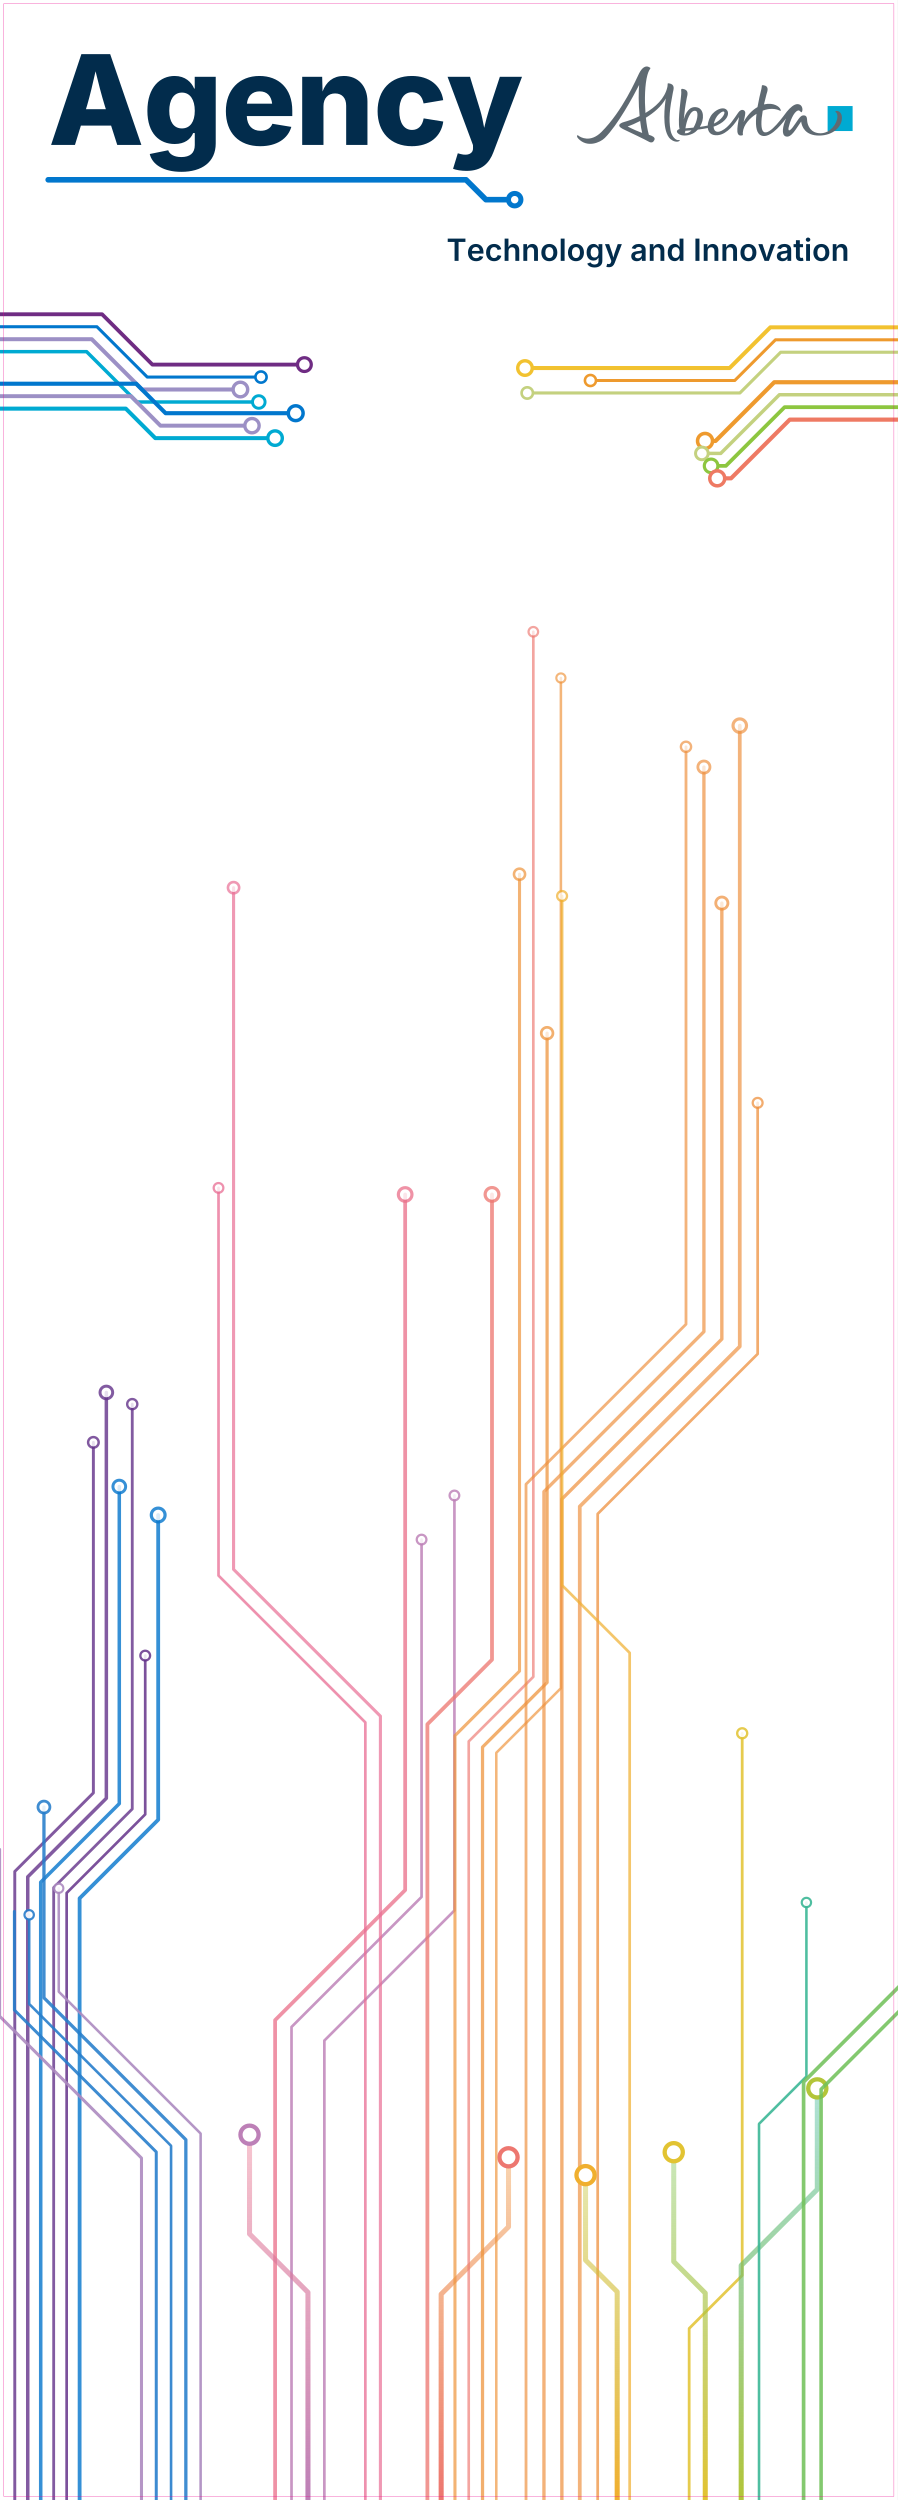
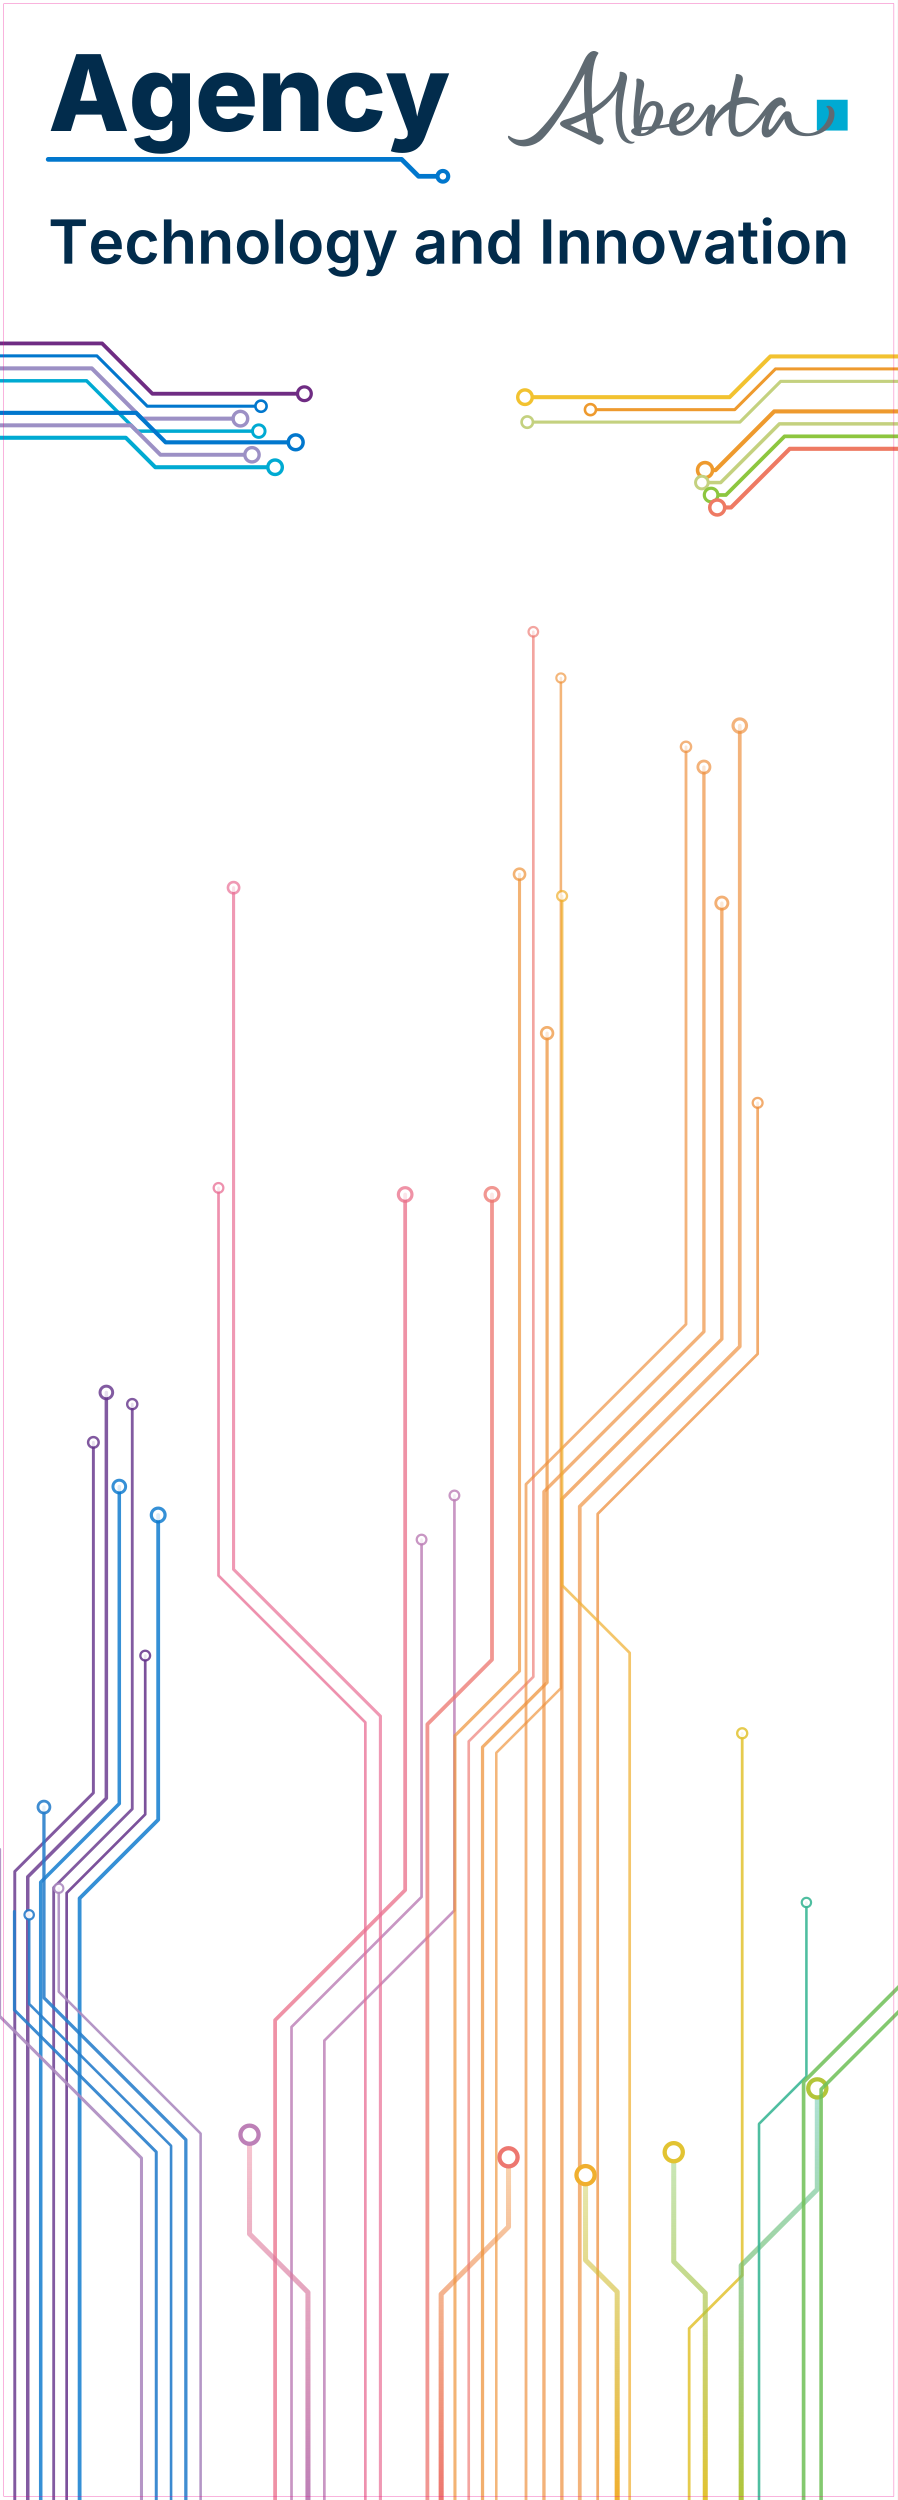
<svg xmlns="http://www.w3.org/2000/svg" width="30.25in" height="84.25in" viewBox="-0.125 -0.125 30.25 84.25">
  <g id="Ground">
    <rect x="-0.125" y="-0.125" width="30.25" height="84.25" fill="#FFFFFF" />
  </g>
  <g id="Art">
    <defs>
      <linearGradient id="gback-0" gradientUnits="userSpaceOnUse" x1="0" y1="84" x2="0" y2="71.815">
        <stop offset="0" stop-color="#bd80b7" />
        <stop offset="1" stop-color="#ea718b" stop-opacity="0.4" />
      </linearGradient>
      <linearGradient id="gback-1" gradientUnits="userSpaceOnUse" x1="0" y1="84" x2="0" y2="72.576">
        <stop offset="0" stop-color="#ed7770" />
        <stop offset="1" stop-color="#ee933a" stop-opacity="0.4" />
      </linearGradient>
      <linearGradient id="gback-2" gradientUnits="userSpaceOnUse" x1="0" y1="84" x2="0" y2="73.177">
        <stop offset="0" stop-color="#f0af2f" />
        <stop offset="1" stop-color="#c2c437" stop-opacity="0.4" />
      </linearGradient>
      <linearGradient id="gback-3" gradientUnits="userSpaceOnUse" x1="0" y1="84" x2="0" y2="72.404">
        <stop offset="0" stop-color="#e2c332" />
        <stop offset="1" stop-color="#7cc351" stop-opacity="0.4" />
      </linearGradient>
      <linearGradient id="gback-4" gradientUnits="userSpaceOnUse" x1="0" y1="84" x2="0" y2="70.254">
        <stop offset="0" stop-color="#b3c539" />
        <stop offset="1" stop-color="#3ab695" stop-opacity="0.4" />
      </linearGradient>
    </defs>
    <path d="M0.373 85 L0.373 62.944 L3.022 60.295 L3.022 48.483" stroke="#64338a" stroke-width="0.099" stroke-linecap="round" stroke-linejoin="round" fill="none" opacity="0.81" />
    <circle cx="3.022" cy="48.483" r="0.178" fill="#FFFFFF" stroke="#64338a" stroke-width="0.084" opacity="0.81" />
    <path d="M0.81 85 L0.81 63.125 L3.459 60.476 L3.459 46.801" stroke="#64338a" stroke-width="0.118" stroke-linecap="round" stroke-linejoin="round" fill="none" opacity="0.801" />
    <circle cx="3.459" cy="46.801" r="0.213" fill="#FFFFFF" stroke="#64338a" stroke-width="0.101" opacity="0.801" />
    <path d="M1.247 85 L1.247 63.306 L3.895 60.657 L3.895 49.972" stroke="#0a78cd" stroke-width="0.119" stroke-linecap="round" stroke-linejoin="round" fill="none" opacity="0.818" />
    <circle cx="3.895" cy="49.972" r="0.214" fill="#FFFFFF" stroke="#0a78cd" stroke-width="0.101" opacity="0.818" />
    <path d="M1.684 85 L1.684 63.487 L4.332 60.838 L4.332 47.194" stroke="#64338a" stroke-width="0.095" stroke-linecap="round" stroke-linejoin="round" fill="none" opacity="0.803" />
    <circle cx="4.332" cy="47.194" r="0.171" fill="#FFFFFF" stroke="#64338a" stroke-width="0.081" opacity="0.803" />
    <path d="M2.121 85 L2.121 63.668 L4.769 61.019 L4.769 55.669" stroke="#64338a" stroke-width="0.091" stroke-linecap="round" stroke-linejoin="round" fill="none" opacity="0.848" />
    <circle cx="4.769" cy="55.669" r="0.164" fill="#FFFFFF" stroke="#64338a" stroke-width="0.078" opacity="0.848" />
    <path d="M2.558 85 L2.558 63.848 L5.206 61.2 L5.206 50.931" stroke="#0a78cd" stroke-width="0.129" stroke-linecap="round" stroke-linejoin="round" fill="none" opacity="0.823" />
    <circle cx="5.206" cy="50.931" r="0.232" fill="#FFFFFF" stroke="#0a78cd" stroke-width="0.109" opacity="0.823" />
    <path d="M4.643 85 L4.643 72.602 L-0.139 67.82 L-0.139 62.2" stroke="#ab89bf" stroke-width="0.103" stroke-linecap="round" stroke-linejoin="round" fill="none" opacity="0.883" />
    <path d="M5.141 85 L5.141 72.396 L0.36 67.614 L0.36 64.292" stroke="#267dcb" stroke-width="0.101" stroke-linecap="round" stroke-linejoin="round" fill="none" opacity="0.894" />
    <path d="M5.64 85 L5.64 72.189 L0.858 67.408 L0.858 64.404" stroke="#267dcb" stroke-width="0.088" stroke-linecap="round" stroke-linejoin="round" fill="none" opacity="0.895" />
    <circle cx="0.858" cy="64.404" r="0.158" fill="#FFFFFF" stroke="#267dcb" stroke-width="0.075" opacity="0.895" />
    <path d="M6.138 85 L6.138 71.983 L1.356 67.201 L1.356 60.773" stroke="#267dcb" stroke-width="0.111" stroke-linecap="round" stroke-linejoin="round" fill="none" opacity="0.876" />
    <circle cx="1.356" cy="60.773" r="0.201" fill="#FFFFFF" stroke="#267dcb" stroke-width="0.095" opacity="0.876" />
    <path d="M6.636 85 L6.636 71.776 L1.855 66.995 L1.855 63.51" stroke="#ab89bf" stroke-width="0.086" stroke-linecap="round" stroke-linejoin="round" fill="none" opacity="0.89" />
    <circle cx="1.855" cy="63.51" r="0.155" fill="#FFFFFF" stroke="#ab89bf" stroke-width="0.073" opacity="0.89" />
    <path d="M9.146 85 L9.146 67.954 L13.529 63.571 L13.529 40.129" stroke="#ea718b" stroke-width="0.127" stroke-linecap="round" stroke-linejoin="round" fill="none" opacity="0.765" />
    <circle cx="13.529" cy="40.129" r="0.229" fill="#FFFFFF" stroke="#ea718b" stroke-width="0.108" opacity="0.765" />
    <path d="M9.699 85 L9.699 68.184 L14.082 63.801 L14.082 51.759" stroke="#bd80b7" stroke-width="0.091" stroke-linecap="round" stroke-linejoin="round" fill="none" opacity="0.827" />
    <circle cx="14.082" cy="51.759" r="0.163" fill="#FFFFFF" stroke="#bd80b7" stroke-width="0.077" opacity="0.827" />
    <path d="M10.253 85 L10.253 77.127 L8.284 75.158 L8.284 71.815" stroke="url(#gback-0)" stroke-width="0.17" stroke-linecap="round" stroke-linejoin="round" fill="none" />
    <circle cx="8.284" cy="71.815" r="0.306" fill="#FFFFFF" stroke="#bd80b7" stroke-width="0.145" />
    <path d="M10.806 85 L10.806 68.642 L15.189 64.259 L15.189 50.273" stroke="#bd80b7" stroke-width="0.091" stroke-linecap="round" stroke-linejoin="round" fill="none" opacity="0.819" />
    <circle cx="15.189" cy="50.273" r="0.163" fill="#FFFFFF" stroke="#bd80b7" stroke-width="0.077" opacity="0.819" />
    <path d="M12.187 85 L12.187 57.92 L7.239 52.972 L7.239 39.907" stroke="#e96f95" stroke-width="0.091" stroke-linecap="round" stroke-linejoin="round" fill="none" opacity="0.764" />
    <circle cx="7.239" cy="39.907" r="0.163" fill="#FFFFFF" stroke="#e96f95" stroke-width="0.077" opacity="0.764" />
    <path d="M12.695 85 L12.695 57.71 L7.746 52.762 L7.746 29.79" stroke="#e96f95" stroke-width="0.105" stroke-linecap="round" stroke-linejoin="round" fill="none" opacity="0.71" />
    <circle cx="7.746" cy="29.79" r="0.189" fill="#FFFFFF" stroke="#e96f95" stroke-width="0.089" opacity="0.71" />
    <path d="M14.278 85 L14.278 57.983 L16.455 55.806 L16.455 40.127" stroke="#ed7770" stroke-width="0.128" stroke-linecap="round" stroke-linejoin="round" fill="none" opacity="0.765" />
    <circle cx="16.455" cy="40.127" r="0.231" fill="#FFFFFF" stroke="#ed7770" stroke-width="0.109" opacity="0.765" />
    <path d="M14.742 85 L14.742 77.188 L17.012 74.918 L17.012 72.576" stroke="url(#gback-1)" stroke-width="0.17" stroke-linecap="round" stroke-linejoin="round" fill="none" />
    <circle cx="17.012" cy="72.576" r="0.306" fill="#FFFFFF" stroke="#ed7770" stroke-width="0.145" />
    <path d="M15.207 85 L15.207 58.367 L17.383 56.191 L17.383 29.336" stroke="#ee933a" stroke-width="0.104" stroke-linecap="round" stroke-linejoin="round" fill="none" opacity="0.707" />
    <circle cx="17.383" cy="29.336" r="0.187" fill="#FFFFFF" stroke="#ee933a" stroke-width="0.088" opacity="0.707" />
    <path d="M15.671 85 L15.671 58.56 L17.848 56.383 L17.848 21.166" stroke="#ed7770" stroke-width="0.09" stroke-linecap="round" stroke-linejoin="round" fill="none" opacity="0.663" />
    <circle cx="17.848" cy="21.166" r="0.161" fill="#FFFFFF" stroke="#ed7770" stroke-width="0.076" opacity="0.663" />
    <path d="M16.136 85 L16.136 58.752 L18.312 56.576 L18.312 34.693" stroke="#ee933a" stroke-width="0.109" stroke-linecap="round" stroke-linejoin="round" fill="none" opacity="0.736" />
    <circle cx="18.312" cy="34.693" r="0.197" fill="#FFFFFF" stroke="#ee933a" stroke-width="0.093" opacity="0.736" />
    <path d="M16.6 85 L16.6 58.944 L18.777 56.768 L18.777 22.723" stroke="#ee933a" stroke-width="0.086" stroke-linecap="round" stroke-linejoin="round" fill="none" opacity="0.672" />
    <circle cx="18.777" cy="22.723" r="0.154" fill="#FFFFFF" stroke="#ee933a" stroke-width="0.073" opacity="0.672" />
    <path d="M17.602 85 L17.602 49.893 L22.993 44.502 L22.993 25.042" stroke="#ee903e" stroke-width="0.095" stroke-linecap="round" stroke-linejoin="round" fill="none" opacity="0.684" />
    <circle cx="22.993" cy="25.042" r="0.172" fill="#FFFFFF" stroke="#ee903e" stroke-width="0.081" opacity="0.684" />
    <path d="M18.206 85 L18.206 50.143 L23.597 44.752 L23.597 25.725" stroke="#ee903e" stroke-width="0.113" stroke-linecap="round" stroke-linejoin="round" fill="none" opacity="0.688" />
    <circle cx="23.597" cy="25.725" r="0.204" fill="#FFFFFF" stroke="#ee903e" stroke-width="0.096" opacity="0.688" />
    <path d="M18.81 85 L18.81 50.393 L24.201 45.002 L24.201 30.31" stroke="#ee903e" stroke-width="0.114" stroke-linecap="round" stroke-linejoin="round" fill="none" opacity="0.712" />
    <circle cx="24.201" cy="30.31" r="0.205" fill="#FFFFFF" stroke="#ee903e" stroke-width="0.097" opacity="0.712" />
    <path d="M19.413 85 L19.413 50.643 L24.805 45.252 L24.805 24.329" stroke="#ee903e" stroke-width="0.126" stroke-linecap="round" stroke-linejoin="round" fill="none" opacity="0.68" />
    <circle cx="24.805" cy="24.329" r="0.227" fill="#FFFFFF" stroke="#ee903e" stroke-width="0.107" opacity="0.68" />
    <path d="M20.017 85 L20.017 50.893 L25.408 45.502 L25.408 37.041" stroke="#ee903e" stroke-width="0.092" stroke-linecap="round" stroke-linejoin="round" fill="none" opacity="0.748" />
    <circle cx="25.408" cy="37.041" r="0.166" fill="#FFFFFF" stroke="#ee903e" stroke-width="0.078" opacity="0.748" />
    <path d="M20.674 85 L20.674 77.108 L19.608 76.042 L19.608 73.177" stroke="url(#gback-2)" stroke-width="0.17" stroke-linecap="round" stroke-linejoin="round" fill="none" />
    <circle cx="19.608" cy="73.177" r="0.306" fill="#FFFFFF" stroke="#f0af2f" stroke-width="0.145" />
    <path d="M21.095 85 L21.095 55.576 L18.817 53.298 L18.817 30.07" stroke="#f0af2f" stroke-width="0.092" stroke-linecap="round" stroke-linejoin="round" fill="none" opacity="0.711" />
    <circle cx="18.817" cy="30.07" r="0.166" fill="#FFFFFF" stroke="#f0af2f" stroke-width="0.079" opacity="0.711" />
    <path d="M23.1 85 L23.1 78.344 L24.887 76.556 L24.887 58.287" stroke="#e2c332" stroke-width="0.094" stroke-linecap="round" stroke-linejoin="round" fill="none" opacity="0.862" />
    <circle cx="24.887" cy="58.287" r="0.169" fill="#FFFFFF" stroke="#e2c332" stroke-width="0.08" opacity="0.862" />
    <path d="M23.642 85 L23.642 77.153 L22.58 76.091 L22.58 72.404" stroke="url(#gback-3)" stroke-width="0.17" stroke-linecap="round" stroke-linejoin="round" fill="none" />
    <circle cx="22.58" cy="72.404" r="0.306" fill="#FFFFFF" stroke="#e2c332" stroke-width="0.145" />
    <path d="M24.853 85 L24.853 76.22 L27.418 73.656 L27.418 70.254" stroke="url(#gback-4)" stroke-width="0.17" stroke-linecap="round" stroke-linejoin="round" fill="none" />
    <circle cx="27.418" cy="70.254" r="0.306" fill="#FFFFFF" stroke="#b3c539" stroke-width="0.145" />
    <path d="M25.454 85 L25.454 71.449 L27.051 69.852 L27.051 63.989" stroke="#3ab695" stroke-width="0.087" stroke-linecap="round" stroke-linejoin="round" fill="none" opacity="0.893" />
    <circle cx="27.051" cy="63.989" r="0.157" fill="#FFFFFF" stroke="#3ab695" stroke-width="0.074" opacity="0.893" />
    <path d="M26.956 85 L26.956 70.039 L31.918 65.078 L31.918 59.564" stroke="#72c15b" stroke-width="0.124" stroke-linecap="round" stroke-linejoin="round" fill="none" opacity="0.869" />
    <path d="M27.546 85 L27.546 70.284 L32.508 65.322 L32.508 60.773" stroke="#72c15b" stroke-width="0.12" stroke-linecap="round" stroke-linejoin="round" fill="none" opacity="0.876" />
-     <path d="M-1 10.466 L3.315 10.466 L5.011 12.162 L10.133 12.162" stroke="#6F2C83" stroke-width="0.129" stroke-linecap="round" stroke-linejoin="round" fill="none" />
-     <circle cx="10.133" cy="12.162" r="0.232" fill="#FFFFFF" stroke="#6F2C83" stroke-width="0.11" />
-     <path d="M-1 10.886 L3.141 10.886 L4.837 12.582 L8.671 12.582" stroke="#0177CD" stroke-width="0.104" stroke-linecap="round" stroke-linejoin="round" fill="none" />
-     <circle cx="8.671" cy="12.582" r="0.188" fill="#FFFFFF" stroke="#0177CD" stroke-width="0.089" />
-     <path d="M-1 11.306 L2.967 11.306 L4.663 13.002 L7.976 13.002" stroke="#9C90C5" stroke-width="0.137" stroke-linecap="round" stroke-linejoin="round" fill="none" />
-     <circle cx="7.976" cy="13.002" r="0.246" fill="#FFFFFF" stroke="#9C90C5" stroke-width="0.116" />
-     <path d="M-1 11.726 L2.793 11.726 L4.489 13.422 L8.596 13.422" stroke="#00AAD2" stroke-width="0.118" stroke-linecap="round" stroke-linejoin="round" fill="none" />
-     <circle cx="8.596" cy="13.422" r="0.212" fill="#FFFFFF" stroke="#00AAD2" stroke-width="0.1" />
-     <path d="M-1 12.806 L4.463 12.806 L5.456 13.8 L9.84 13.8" stroke="#0177CD" stroke-width="0.139" stroke-linecap="round" stroke-linejoin="round" fill="none" />
-     <circle cx="9.84" cy="13.8" r="0.25" fill="#FFFFFF" stroke="#0177CD" stroke-width="0.118" />
-     <path d="M-1 13.226 L4.289 13.226 L5.282 14.22 L8.367 14.22" stroke="#9C90C5" stroke-width="0.134" stroke-linecap="round" stroke-linejoin="round" fill="none" />
-     <circle cx="8.367" cy="14.22" r="0.241" fill="#FFFFFF" stroke="#9C90C5" stroke-width="0.114" />
-     <path d="M-1 13.646 L4.115 13.646 L5.108 14.64 L9.145 14.64" stroke="#00AAD2" stroke-width="0.136" stroke-linecap="round" stroke-linejoin="round" fill="none" />
-     <circle cx="9.145" cy="14.64" r="0.244" fill="#FFFFFF" stroke="#00AAD2" stroke-width="0.115" />
-     <path d="M31 10.906 L25.835 10.906 L24.462 12.278 L17.567 12.278" stroke="#F2C230" stroke-width="0.136" stroke-linecap="round" stroke-linejoin="round" fill="none" />
-     <circle cx="17.567" cy="12.278" r="0.245" fill="#FFFFFF" stroke="#F2C230" stroke-width="0.116" />
-     <path d="M31 11.326 L26.009 11.326 L24.636 12.698 L19.773 12.698" stroke="#EE9A2E" stroke-width="0.103" stroke-linecap="round" stroke-linejoin="round" fill="none" />
-     <circle cx="19.773" cy="12.698" r="0.186" fill="#FFFFFF" stroke="#EE9A2E" stroke-width="0.088" />
-     <path d="M31 11.746 L26.183 11.746 L24.81 13.118 L17.644 13.118" stroke="#C4D17F" stroke-width="0.106" stroke-linecap="round" stroke-linejoin="round" fill="none" />
-     <circle cx="17.644" cy="13.118" r="0.191" fill="#FFFFFF" stroke="#C4D17F" stroke-width="0.09" />
-     <path d="M31 12.757 L25.967 12.757 L23.989 14.735 L23.635 14.735" stroke="#EE9A2E" stroke-width="0.141" stroke-linecap="round" stroke-linejoin="round" fill="none" />
-     <circle cx="23.635" cy="14.735" r="0.253" fill="#FFFFFF" stroke="#EE9A2E" stroke-width="0.12" />
-     <path d="M31 13.177 L26.141 13.177 L24.163 15.155 L23.528 15.155" stroke="#C4D17F" stroke-width="0.118" stroke-linecap="round" stroke-linejoin="round" fill="none" />
-     <circle cx="23.528" cy="15.155" r="0.213" fill="#FFFFFF" stroke="#C4D17F" stroke-width="0.101" />
-     <path d="M31 13.597 L26.315 13.597 L24.337 15.575 L23.839 15.575" stroke="#8DC63F" stroke-width="0.127" stroke-linecap="round" stroke-linejoin="round" fill="none" />
-     <circle cx="23.839" cy="15.575" r="0.229" fill="#FFFFFF" stroke="#8DC63F" stroke-width="0.108" />
-     <path d="M31 14.017 L26.489 14.017 L24.511 15.995 L24.046 15.995" stroke="#EE7A63" stroke-width="0.14" stroke-linecap="round" stroke-linejoin="round" fill="none" />
-     <circle cx="24.046" cy="15.995" r="0.252" fill="#FFFFFF" stroke="#EE7A63" stroke-width="0.119" />
+     <path d="M-1 11.448 L3.315 11.448 L5.011 13.144 L10.133 13.144" stroke="#6F2C83" stroke-width="0.129" stroke-linecap="round" stroke-linejoin="round" fill="none" />
+     <circle cx="10.133" cy="13.144" r="0.232" fill="#FFFFFF" stroke="#6F2C83" stroke-width="0.11" />
+     <path d="M-1 11.868 L3.141 11.868 L4.837 13.564 L8.671 13.564" stroke="#0177CD" stroke-width="0.104" stroke-linecap="round" stroke-linejoin="round" fill="none" />
+     <circle cx="8.671" cy="13.564" r="0.188" fill="#FFFFFF" stroke="#0177CD" stroke-width="0.089" />
+     <path d="M-1 12.288 L2.967 12.288 L4.663 13.984 L7.976 13.984" stroke="#9C90C5" stroke-width="0.137" stroke-linecap="round" stroke-linejoin="round" fill="none" />
+     <circle cx="7.976" cy="13.984" r="0.246" fill="#FFFFFF" stroke="#9C90C5" stroke-width="0.116" />
+     <path d="M-1 12.708 L2.793 12.708 L4.489 14.404 L8.596 14.404" stroke="#00AAD2" stroke-width="0.118" stroke-linecap="round" stroke-linejoin="round" fill="none" />
+     <circle cx="8.596" cy="14.404" r="0.212" fill="#FFFFFF" stroke="#00AAD2" stroke-width="0.1" />
+     <path d="M-1 13.788 L4.463 13.788 L5.456 14.781 L9.84 14.781" stroke="#0177CD" stroke-width="0.139" stroke-linecap="round" stroke-linejoin="round" fill="none" />
+     <circle cx="9.84" cy="14.781" r="0.25" fill="#FFFFFF" stroke="#0177CD" stroke-width="0.118" />
+     <path d="M-1 14.208 L4.289 14.208 L5.282 15.201 L8.367 15.201" stroke="#9C90C5" stroke-width="0.134" stroke-linecap="round" stroke-linejoin="round" fill="none" />
+     <circle cx="8.367" cy="15.201" r="0.241" fill="#FFFFFF" stroke="#9C90C5" stroke-width="0.114" />
+     <path d="M-1 14.628 L4.115 14.628 L5.108 15.621 L9.145 15.621" stroke="#00AAD2" stroke-width="0.136" stroke-linecap="round" stroke-linejoin="round" fill="none" />
+     <circle cx="9.145" cy="15.621" r="0.244" fill="#FFFFFF" stroke="#00AAD2" stroke-width="0.115" />
+     <path d="M31 11.887 L25.835 11.887 L24.462 13.26 L17.567 13.26" stroke="#F2C230" stroke-width="0.136" stroke-linecap="round" stroke-linejoin="round" fill="none" />
+     <circle cx="17.567" cy="13.26" r="0.245" fill="#FFFFFF" stroke="#F2C230" stroke-width="0.116" />
+     <path d="M31 12.307 L26.009 12.307 L24.636 13.68 L19.773 13.68" stroke="#EE9A2E" stroke-width="0.103" stroke-linecap="round" stroke-linejoin="round" fill="none" />
+     <circle cx="19.773" cy="13.68" r="0.186" fill="#FFFFFF" stroke="#EE9A2E" stroke-width="0.088" />
+     <path d="M31 12.727 L26.183 12.727 L24.81 14.1 L17.644 14.1" stroke="#C4D17F" stroke-width="0.106" stroke-linecap="round" stroke-linejoin="round" fill="none" />
+     <circle cx="17.644" cy="14.1" r="0.191" fill="#FFFFFF" stroke="#C4D17F" stroke-width="0.09" />
+     <path d="M31 13.739 L25.967 13.739 L23.989 15.717 L23.635 15.717" stroke="#EE9A2E" stroke-width="0.141" stroke-linecap="round" stroke-linejoin="round" fill="none" />
+     <circle cx="23.635" cy="15.717" r="0.253" fill="#FFFFFF" stroke="#EE9A2E" stroke-width="0.12" />
+     <path d="M31 14.159 L26.141 14.159 L24.163 16.137 L23.528 16.137" stroke="#C4D17F" stroke-width="0.118" stroke-linecap="round" stroke-linejoin="round" fill="none" />
+     <circle cx="23.528" cy="16.137" r="0.213" fill="#FFFFFF" stroke="#C4D17F" stroke-width="0.101" />
+     <path d="M31 14.579 L26.315 14.579 L24.337 16.557 L23.839 16.557" stroke="#8DC63F" stroke-width="0.127" stroke-linecap="round" stroke-linejoin="round" fill="none" />
+     <circle cx="23.839" cy="16.557" r="0.229" fill="#FFFFFF" stroke="#8DC63F" stroke-width="0.108" />
+     <path d="M31 14.999 L26.489 14.999 L24.511 16.977 L24.046 16.977" stroke="#EE7A63" stroke-width="0.14" stroke-linecap="round" stroke-linejoin="round" fill="none" />
+     <circle cx="24.046" cy="16.977" r="0.252" fill="#FFFFFF" stroke="#EE7A63" stroke-width="0.119" />
  </g>
  <g id="Brand">
-     <path fill="#022C4C" transform="translate(1.5 4.759)" d="M0.097 0H0.901L1.101 -0.651H2.119L2.326 0H3.139L2.088 -3.059H1.117ZM1.271 -1.205 1.312 -1.337C1.413 -1.684 1.503 -2.07 1.595 -2.482C1.694 -2.072 1.794 -1.686 1.901 -1.337L1.942 -1.205ZM4.487 0.907C5.173 0.907 5.645 0.583 5.645 -0.051V-2.296H4.937V-1.901H4.917C4.83 -2.109 4.623 -2.324 4.26 -2.324C3.777 -2.324 3.342 -1.951 3.342 -1.148C3.342 -0.374 3.759 -0.031 4.261 -0.031C4.602 -0.031 4.8 -0.193 4.884 -0.4H4.939V0.006C4.939 0.279 4.775 0.409 4.483 0.409C4.227 0.409 4.085 0.304 4.044 0.179L3.422 0.306C3.506 0.665 3.888 0.907 4.487 0.907ZM4.506 -0.556C4.231 -0.556 4.079 -0.78 4.079 -1.15C4.079 -1.519 4.231 -1.764 4.506 -1.764C4.781 -1.764 4.939 -1.526 4.939 -1.15C4.939 -0.778 4.781 -0.556 4.506 -0.556ZM7.145 0.043C7.702 0.043 8.078 -0.209 8.193 -0.608L7.554 -0.713C7.496 -0.558 7.351 -0.476 7.158 -0.476C6.887 -0.476 6.704 -0.641 6.692 -0.973H8.225V-1.154C8.225 -1.912 7.763 -2.324 7.119 -2.324C6.429 -2.324 5.987 -1.848 5.987 -1.139C5.987 -0.405 6.425 0.043 7.145 0.043ZM6.696 -1.39C6.722 -1.643 6.872 -1.805 7.125 -1.805C7.375 -1.805 7.517 -1.651 7.546 -1.39ZM9.276 -1.31C9.276 -1.577 9.434 -1.735 9.668 -1.735C9.902 -1.735 10.041 -1.581 10.041 -1.322V0H10.758V-1.462C10.758 -1.981 10.444 -2.324 9.963 -2.324C9.592 -2.324 9.366 -2.119 9.245 -1.801L9.232 -2.296H8.559V0H9.276ZM12.254 0.043C12.845 0.043 13.242 -0.275 13.313 -0.788L12.652 -0.895C12.609 -0.647 12.473 -0.505 12.262 -0.505C11.987 -0.505 11.831 -0.749 11.831 -1.144C11.831 -1.54 11.987 -1.776 12.262 -1.776C12.473 -1.776 12.605 -1.639 12.65 -1.398L13.311 -1.509C13.239 -2.008 12.839 -2.324 12.254 -2.324C11.535 -2.324 11.1 -1.848 11.1 -1.139C11.1 -0.433 11.535 0.043 12.254 0.043ZM13.643 0.805C13.75 0.846 13.922 0.875 14.099 0.875C14.614 0.875 14.865 0.614 15.004 0.242L15.967 -2.296H15.22L14.852 -1.172C14.791 -0.977 14.739 -0.782 14.692 -0.575C14.653 -0.782 14.616 -0.975 14.557 -1.172L14.214 -2.296H13.458L14.314 0.004L14.316 0.101C14.327 0.287 14.152 0.376 13.893 0.306L13.803 0.281Z" />
-     <g transform="translate(1.5 5.684)">
+     <path fill="#022C4C" transform="translate(1.5 4.289)" d="M0.082 0H0.763L0.931 -0.551H1.793L1.969 0H2.657L1.767 -2.589H0.945ZM1.076 -1.02 1.11 -1.131C1.196 -1.425 1.272 -1.752 1.35 -2.101C1.434 -1.753 1.519 -1.427 1.609 -1.131L1.644 -1.02ZM3.798 0.768C4.378 0.768 4.778 0.493 4.778 -0.043V-1.943H4.178V-1.609H4.161C4.088 -1.785 3.912 -1.967 3.605 -1.967C3.196 -1.967 2.828 -1.651 2.828 -0.971C2.828 -0.316 3.181 -0.026 3.607 -0.026C3.895 -0.026 4.062 -0.163 4.133 -0.339H4.18V0.005C4.18 0.236 4.041 0.346 3.794 0.346C3.577 0.346 3.457 0.257 3.422 0.151L2.896 0.259C2.967 0.563 3.29 0.768 3.798 0.768ZM3.813 -0.471C3.58 -0.471 3.452 -0.66 3.452 -0.973C3.452 -1.286 3.58 -1.493 3.813 -1.493C4.046 -1.493 4.18 -1.291 4.18 -0.973C4.18 -0.659 4.046 -0.471 3.813 -0.471ZM6.047 0.036C6.518 0.036 6.836 -0.177 6.933 -0.514L6.393 -0.603C6.344 -0.473 6.221 -0.403 6.058 -0.403C5.828 -0.403 5.674 -0.542 5.663 -0.824H6.961V-0.977C6.961 -1.618 6.57 -1.967 6.025 -1.967C5.441 -1.967 5.067 -1.564 5.067 -0.964C5.067 -0.342 5.437 0.036 6.047 0.036ZM5.667 -1.176C5.689 -1.39 5.816 -1.527 6.03 -1.527C6.242 -1.527 6.362 -1.397 6.386 -1.176ZM7.85 -1.109C7.85 -1.335 7.984 -1.468 8.182 -1.468C8.38 -1.468 8.498 -1.338 8.498 -1.119V0H9.105V-1.237C9.105 -1.677 8.839 -1.967 8.432 -1.967C8.118 -1.967 7.927 -1.793 7.824 -1.524L7.814 -1.943H7.244V0H7.85ZM10.371 0.036C10.871 0.036 11.207 -0.233 11.267 -0.667L10.708 -0.758C10.671 -0.547 10.557 -0.427 10.378 -0.427C10.145 -0.427 10.013 -0.634 10.013 -0.968C10.013 -1.303 10.145 -1.503 10.378 -1.503C10.557 -1.503 10.668 -1.387 10.706 -1.183L11.266 -1.277C11.205 -1.7 10.866 -1.967 10.371 -1.967C9.762 -1.967 9.394 -1.564 9.394 -0.964C9.394 -0.367 9.762 0.036 10.371 0.036ZM11.546 0.681C11.637 0.716 11.783 0.74 11.932 0.74C12.368 0.74 12.58 0.52 12.698 0.205L13.513 -1.943H12.881L12.57 -0.992C12.518 -0.827 12.474 -0.662 12.434 -0.487C12.401 -0.662 12.37 -0.825 12.319 -0.992L12.029 -1.943H11.39L12.114 0.004L12.116 0.085C12.125 0.243 11.977 0.318 11.758 0.259L11.682 0.238Z" />
+     <g transform="translate(1.5 5.036)">
      <g class="agency-underline" fill="none" stroke="#0177CD" stroke-linecap="round" stroke-linejoin="round">
-         <path d="M0 0.25 H14.08 L14.75 0.92 H15.42" stroke-width="0.19" />
-         <circle cx="15.72" cy="0.92" r="0.21" stroke-width="0.17" fill="none" />
+         <path d="M0 0.21 H11.91 L12.48 0.78 H13.05" stroke-width="0.16" />
+         <circle cx="13.3" cy="0.78" r="0.18" stroke-width="0.14" fill="none" />
      </g>
    </g>
-     <g transform="translate(19.32 2.115) scale(0.043)">
+     <g transform="translate(16.993 1.593) scale(0.053)">
      <rect class="logo" fill="#00aad2" x="196.411" y="31.014" width="19.59" height="19.592" />
      <path class="logo" fill="#5f6a72" d="M91.271,47.934c-1.972,0.198-4.068,0.382-6.278,0.548c0.833-6.288,4.105-15.027,8.177-13.62C95.521,35.676,94.284,43.033,91.271,47.934 M86.106,52.264c-0.714,0.111-1.304,0.101-1.773,0.014c0.28-0.241,0.455-0.594,0.455-1.014c0-0.266,0.009-0.544,0.024-0.832c1.104-0.052,2.831-0.177,4.888-0.376C88.623,51.241,87.409,52.067,86.106,52.264 M111.223,37.314c2.598-2.413,3.89-2.237,4.231-1.589c0.736,1.403-2.325,6.345-8.184,9.047C107.774,42.114,109.176,39.216,111.223,37.314 M207.625,39.712c-0.251-4.887-4.579-5.683-5.176-4.293c-0.208,0.487,1.626,0.313,1.633,3.764c0.005,5.71-5.787,13.165-13.167,13.165c-8.04,0-10.114-6.254-10.502-9.348c-0.256-2.058,0.187-5.029-3.368-4.636c-2.486,0.28-4.733,5.12-7.885,9.196c-2.704,3.499-3.918,3.166-3.286,0.163c0.783-3.763,3.925-12.594,7.517-13.237c1.661-0.297,2.257,2.625,3.02,0.796c0.768-1.832,0.063-5.783-3.655-5.783c-2.605,0-5.73,2.762-8.292,5.905c-2.233,2.744-13.522,19.357-18.257,15.77c-2.215-1.676-2.035-8.506-0.643-16.553c5.618-2.167,10.292-1.456,12.936-0.188c1.305,0.626,1.485,0.532,0.929-0.903c-0.825-2.108-5.345-5.405-12.405-3.888c-0.17,0.033-0.336,0.079-0.505,0.119c0.569-2.613,1.231-5.268,1.954-7.849c0.661-2.364,2.6-6.454-2.462-7.242c-1.613-0.252-0.927,0.53-1.459,2.71c-0.978,4.015-2.214,9.227-3.109,14.458c-4.161,2.396-8.035,6.399-10.874,11.667c0.492-2.429,1.254-5.116,1.308-6.93c0.054-1.911-1.255-2.332-1.763-2.482c-1.111-0.314-2.453,0.236-3.776,2.106c-3.104,4.37-7.035,11.284-13.001,14.184c-4.28,2.081-6.157-0.015-6.262-3.238c0.845-0.259,1.601-0.525,2.24-0.813c7.756-3.437,10.419-8.621,8.448-11.774c-1.87-3-7.217-2.086-11.439,2.361c-2.081,2.193-3.684,5.956-3.871,9.387c-1.79,0.387-3.848,0.731-6.146,1.041c3.644-5.911,3.329-13.9-2.001-15.247c-6.182-1.561-9.309,4.44-10.633,9.436c0.408-4.996,1.206-11.077,2.335-16.725c0.472-2.361,2.087-6.455-3.041-7.24c-1.629-0.252-1.377,0.505-1.241,2.71c0.18,2.958-3.096,20.875-1.384,28.744c-2.206,0.714-3.101,2.375-0.264,4.127c1.955,1.203,6.258,1.603,10.605-0.537c1.559-0.771,2.909-1.854,4.034-3.125c2.59-0.326,5.314-0.744,7.796-1.241c0.425,3.45,2.677,6.095,7.905,5.606c7.433-0.691,14.035-9.826,16.528-14.226c-0.45,4.716-3.519,15.019,1.716,14.49c2.051-0.208,1.158-0.536,1.285-2.306c0.454-6.208,5.62-11.47,10.73-14.694c-0.887,7.602-0.579,14.391,2.868,16.546c6.341,3.963,15.326-6.477,20.27-12.862c-2.516,5.671-3.945,12.936-0.164,14.047c4.435,1.293,7.932-6.063,12.022-11.693c0.475,4.042,3.168,11.003,14.033,11.003C200.729,54.163,208.007,47.148,207.625,39.712 M51.101,52.114c-2.665-0.965-6.464-2.513-11.424-5.046c2.717-0.991,6.169-2.443,9.806-4.345C49.973,46.873,50.505,49.892,51.101,52.114M80.545,57.718c-0.125-0.258-0.849,0.105-1.587-0.003c-2.101-0.31-4.863-3.18-5.699-7.896c-1.504-8.489-0.612-16.865,1.88-29.348c0.47-2.361,2.084-6.451-3.041-7.243c-1.63-0.251-0.786,0.554-1.243,2.71c-1.971,9.297-9.574,15.999-17.207,20.493c-0.799-10.645-0.474-22.465,1.53-29.714c1.691-6.115,3.703-4.992,1.209-6.277c-2.624-1.352-5.445,0.435-7.726,4.989c-2.28,4.552-12.795,29.289-29.584,45.984c-8.592,8.545-16.363,4.146-17.919,2.831c-1.266-1.069-1.734,0.582-0.163,2.271c6.949,7.494,17.1,3.194,20.795-0.5c10.215-10.21,22.092-32.19,26.897-41.517c-0.443,5.251-0.593,14.058,0.385,24.379c-5.199,2.533-9.86,4.021-12.059,4.601c-2.381,0.624-3.854,1.593-3.898,2.697c-0.047,1.208,1.552,2.227,3.863,3.325c4.116,1.954,16.167,7.647,19.136,9.374c2.543,1.476,3.784,0.325,4.537-1.268c0.983-2.076-1.716-3.276-4.328-4.057c-1.006-3.495-1.81-8.196-2.345-13.377c6.126-3.772,12.158-8.793,15.635-15.068c-0.876,5.245-3.124,23.08,2.507,30.621c1.241,1.662,3.981,3.479,6.656,3.209C80.036,58.805,80.671,57.977,80.545,57.718" />
    </g>
-     <path fill="#022C4C" transform="translate(14.921 8.666)" d="M0.042 -0.637H0.273V0H0.408V-0.637H0.639V-0.75H0.042ZM0.999 0.012C1.124 0.012 1.212 -0.048 1.239 -0.139L1.119 -0.164C1.101 -0.116 1.058 -0.091 1 -0.091C0.916 -0.091 0.859 -0.144 0.856 -0.245H1.247V-0.286C1.247 -0.483 1.128 -0.57 0.99 -0.57C0.829 -0.57 0.725 -0.451 0.725 -0.278C0.725 -0.102 0.829 0.012 0.999 0.012ZM0.856 -0.334C0.862 -0.409 0.911 -0.467 0.991 -0.467C1.069 -0.467 1.113 -0.414 1.12 -0.334ZM1.604 0.012C1.73 0.012 1.824 -0.057 1.848 -0.169L1.726 -0.195C1.712 -0.134 1.669 -0.095 1.605 -0.095C1.514 -0.095 1.468 -0.175 1.468 -0.279C1.468 -0.384 1.514 -0.464 1.605 -0.464C1.668 -0.464 1.71 -0.426 1.724 -0.367L1.846 -0.393C1.822 -0.503 1.729 -0.57 1.604 -0.57C1.44 -0.57 1.335 -0.454 1.335 -0.278C1.335 -0.105 1.44 0.012 1.604 0.012ZM2.091 -0.33C2.091 -0.411 2.141 -0.459 2.211 -0.459C2.28 -0.459 2.321 -0.413 2.321 -0.338V0H2.453V-0.358C2.453 -0.493 2.376 -0.57 2.26 -0.57C2.18 -0.57 2.123 -0.533 2.089 -0.459V-0.75H1.96V0H2.091ZM2.722 -0.33C2.722 -0.411 2.773 -0.459 2.843 -0.459C2.911 -0.459 2.952 -0.413 2.952 -0.338V0H3.083V-0.358C3.083 -0.493 3.007 -0.57 2.891 -0.57C2.808 -0.57 2.75 -0.53 2.717 -0.451L2.715 -0.563H2.591V0H2.722ZM3.466 0.012C3.63 0.012 3.736 -0.105 3.736 -0.278C3.736 -0.454 3.63 -0.57 3.466 -0.57C3.302 -0.57 3.197 -0.454 3.197 -0.278C3.197 -0.105 3.302 0.012 3.466 0.012ZM3.466 -0.095C3.375 -0.095 3.331 -0.176 3.331 -0.279C3.331 -0.383 3.375 -0.464 3.466 -0.464C3.558 -0.464 3.603 -0.383 3.603 -0.279C3.603 -0.176 3.558 -0.095 3.466 -0.095ZM3.981 -0.75H3.85V0H3.981ZM4.364 0.012C4.528 0.012 4.633 -0.105 4.633 -0.278C4.633 -0.454 4.528 -0.57 4.364 -0.57C4.2 -0.57 4.095 -0.454 4.095 -0.278C4.095 -0.105 4.2 0.012 4.364 0.012ZM4.364 -0.095C4.273 -0.095 4.228 -0.176 4.228 -0.279C4.228 -0.383 4.273 -0.464 4.364 -0.464C4.455 -0.464 4.5 -0.383 4.5 -0.279C4.5 -0.176 4.455 -0.095 4.364 -0.095ZM4.99 0.223C5.142 0.223 5.253 0.152 5.253 0.002V-0.563H5.125V-0.47H5.118C5.098 -0.509 5.055 -0.57 4.955 -0.57C4.825 -0.57 4.723 -0.468 4.723 -0.283C4.723 -0.1 4.825 -0.009 4.954 -0.009C5.051 -0.009 5.093 -0.06 5.113 -0.101H5.124V0.005C5.124 0.086 5.071 0.123 4.989 0.123C4.907 0.123 4.873 0.084 4.855 0.052L4.744 0.092C4.773 0.167 4.855 0.223 4.99 0.223ZM4.991 -0.112C4.904 -0.112 4.857 -0.18 4.857 -0.284C4.857 -0.386 4.902 -0.462 4.991 -0.462C5.078 -0.462 5.124 -0.391 5.124 -0.284C5.124 -0.176 5.077 -0.112 4.991 -0.112ZM5.387 0.201C5.404 0.208 5.437 0.214 5.474 0.214C5.576 0.214 5.634 0.163 5.668 0.072L5.91 -0.563H5.771L5.665 -0.257C5.649 -0.208 5.636 -0.16 5.623 -0.11C5.612 -0.16 5.601 -0.208 5.585 -0.257L5.482 -0.563H5.342L5.555 0.002L5.547 0.038C5.533 0.102 5.492 0.118 5.433 0.103L5.417 0.099ZM6.416 0.012C6.503 0.012 6.557 -0.029 6.581 -0.077H6.586V0H6.712V-0.376C6.712 -0.526 6.588 -0.57 6.482 -0.57C6.369 -0.57 6.277 -0.522 6.244 -0.423L6.365 -0.398C6.378 -0.435 6.417 -0.469 6.483 -0.469C6.546 -0.469 6.581 -0.437 6.581 -0.382V-0.38C6.581 -0.341 6.539 -0.339 6.442 -0.329C6.333 -0.317 6.227 -0.285 6.227 -0.158C6.227 -0.047 6.308 0.012 6.416 0.012ZM6.449 -0.086C6.394 -0.086 6.354 -0.111 6.354 -0.16C6.354 -0.211 6.399 -0.233 6.457 -0.241C6.491 -0.245 6.564 -0.254 6.582 -0.268V-0.202C6.582 -0.139 6.53 -0.086 6.449 -0.086ZM6.981 -0.33C6.981 -0.411 7.032 -0.459 7.102 -0.459C7.17 -0.459 7.212 -0.413 7.212 -0.338V0H7.342V-0.358C7.342 -0.493 7.266 -0.57 7.15 -0.57C7.067 -0.57 7.009 -0.53 6.976 -0.451L6.974 -0.563H6.851V0H6.981ZM7.689 0.01C7.786 0.01 7.829 -0.048 7.85 -0.089H7.858V0H7.986V-0.75H7.855V-0.47H7.85C7.83 -0.509 7.788 -0.57 7.688 -0.57C7.558 -0.57 7.457 -0.468 7.457 -0.28C7.457 -0.096 7.555 0.01 7.689 0.01ZM7.724 -0.098C7.637 -0.098 7.59 -0.175 7.59 -0.281C7.59 -0.386 7.636 -0.462 7.724 -0.462C7.811 -0.462 7.858 -0.391 7.858 -0.281C7.858 -0.171 7.809 -0.098 7.724 -0.098ZM8.525 -0.75H8.39V0H8.525ZM8.801 -0.33C8.801 -0.411 8.851 -0.459 8.921 -0.459C8.989 -0.459 9.031 -0.413 9.031 -0.338V0H9.162V-0.358C9.162 -0.493 9.085 -0.57 8.969 -0.57C8.887 -0.57 8.828 -0.53 8.795 -0.451L8.794 -0.563H8.67V0H8.801ZM9.431 -0.33C9.431 -0.411 9.482 -0.459 9.552 -0.459C9.62 -0.459 9.661 -0.413 9.661 -0.338V0H9.792V-0.358C9.792 -0.493 9.716 -0.57 9.6 -0.57C9.518 -0.57 9.459 -0.53 9.426 -0.451L9.424 -0.563H9.3V0H9.431ZM10.175 0.012C10.339 0.012 10.445 -0.105 10.445 -0.278C10.445 -0.454 10.339 -0.57 10.175 -0.57C10.011 -0.57 9.907 -0.454 9.907 -0.278C9.907 -0.105 10.011 0.012 10.175 0.012ZM10.175 -0.095C10.084 -0.095 10.04 -0.176 10.04 -0.279C10.04 -0.383 10.084 -0.464 10.175 -0.464C10.267 -0.464 10.312 -0.383 10.312 -0.279C10.312 -0.176 10.267 -0.095 10.175 -0.095ZM10.719 0H10.865L11.075 -0.563H10.937L10.834 -0.257C10.818 -0.207 10.806 -0.157 10.793 -0.106C10.781 -0.157 10.768 -0.207 10.752 -0.257L10.649 -0.563H10.509ZM11.321 0.012C11.409 0.012 11.462 -0.029 11.487 -0.077H11.492V0H11.617V-0.376C11.617 -0.526 11.493 -0.57 11.387 -0.57C11.275 -0.57 11.182 -0.522 11.149 -0.423L11.27 -0.398C11.284 -0.435 11.323 -0.469 11.388 -0.469C11.452 -0.469 11.486 -0.437 11.486 -0.382V-0.38C11.486 -0.341 11.445 -0.339 11.347 -0.329C11.239 -0.317 11.133 -0.285 11.133 -0.158C11.133 -0.047 11.214 0.012 11.321 0.012ZM11.355 -0.086C11.299 -0.086 11.26 -0.111 11.26 -0.16C11.26 -0.211 11.304 -0.233 11.363 -0.241C11.397 -0.245 11.47 -0.254 11.487 -0.268V-0.202C11.487 -0.139 11.435 -0.086 11.355 -0.086ZM12.016 -0.563H11.908V-0.697H11.777V-0.563H11.697V-0.46H11.777V-0.147C11.777 -0.048 11.836 0.008 11.944 0.008C11.972 0.008 12.003 0.004 12.032 -0.004L12.011 -0.106C11.999 -0.103 11.976 -0.099 11.963 -0.099C11.924 -0.099 11.908 -0.118 11.908 -0.159V-0.46H12.016ZM12.12 0H12.251V-0.563H12.12ZM12.185 -0.642C12.227 -0.642 12.262 -0.674 12.262 -0.714C12.262 -0.754 12.227 -0.786 12.185 -0.786C12.144 -0.786 12.109 -0.754 12.109 -0.714C12.109 -0.674 12.144 -0.642 12.185 -0.642ZM12.634 0.012C12.798 0.012 12.903 -0.105 12.903 -0.278C12.903 -0.454 12.798 -0.57 12.634 -0.57C12.47 -0.57 12.365 -0.454 12.365 -0.278C12.365 -0.105 12.47 0.012 12.634 0.012ZM12.634 -0.095C12.543 -0.095 12.498 -0.176 12.498 -0.279C12.498 -0.383 12.543 -0.464 12.634 -0.464C12.726 -0.464 12.77 -0.383 12.77 -0.279C12.77 -0.176 12.726 -0.095 12.634 -0.095ZM13.148 -0.33C13.148 -0.411 13.199 -0.459 13.269 -0.459C13.337 -0.459 13.378 -0.413 13.378 -0.338V0H13.509V-0.358C13.509 -0.493 13.433 -0.57 13.317 -0.57C13.234 -0.57 13.176 -0.53 13.143 -0.451L13.141 -0.563H13.018V0H13.148Z" />
+     <path fill="#022C4C" transform="translate(1.5 8.76)" d="M0.083 -1.266H0.543V0H0.811V-1.266H1.27V-1.491H0.083ZM1.986 0.023C2.235 0.023 2.409 -0.096 2.463 -0.277L2.224 -0.326C2.189 -0.231 2.103 -0.181 1.989 -0.181C1.822 -0.181 1.709 -0.287 1.702 -0.486H2.48V-0.569C2.48 -0.961 2.242 -1.133 1.969 -1.133C1.649 -1.133 1.442 -0.897 1.442 -0.552C1.442 -0.202 1.649 0.023 1.986 0.023ZM1.703 -0.664C1.715 -0.813 1.811 -0.929 1.97 -0.929C2.125 -0.929 2.212 -0.824 2.227 -0.664ZM3.189 0.023C3.44 0.023 3.626 -0.113 3.674 -0.336L3.431 -0.387C3.404 -0.266 3.319 -0.188 3.191 -0.188C3.01 -0.188 2.92 -0.347 2.92 -0.554C2.92 -0.764 3.01 -0.922 3.191 -0.922C3.317 -0.922 3.4 -0.847 3.428 -0.731L3.671 -0.782C3.623 -1 3.438 -1.133 3.189 -1.133C2.863 -1.133 2.655 -0.902 2.655 -0.553C2.655 -0.209 2.863 0.023 3.189 0.023ZM4.158 -0.656C4.158 -0.818 4.258 -0.912 4.397 -0.912C4.533 -0.912 4.615 -0.822 4.615 -0.672V0H4.877V-0.712C4.877 -0.981 4.723 -1.133 4.493 -1.133C4.334 -1.133 4.221 -1.059 4.154 -0.912V-1.491H3.898V0H4.158ZM5.413 -0.656C5.413 -0.818 5.513 -0.912 5.652 -0.912C5.788 -0.912 5.87 -0.822 5.87 -0.672V0H6.131V-0.712C6.131 -0.981 5.979 -1.133 5.748 -1.133C5.584 -1.133 5.468 -1.053 5.402 -0.896L5.399 -1.119H5.153V0H5.413ZM6.892 0.023C7.219 0.023 7.428 -0.209 7.428 -0.553C7.428 -0.902 7.219 -1.133 6.892 -1.133C6.566 -1.133 6.358 -0.902 6.358 -0.553C6.358 -0.209 6.566 0.023 6.892 0.023ZM6.892 -0.188C6.711 -0.188 6.623 -0.35 6.623 -0.554C6.623 -0.761 6.711 -0.922 6.892 -0.922C7.074 -0.922 7.164 -0.761 7.164 -0.554C7.164 -0.35 7.074 -0.188 6.892 -0.188ZM7.915 -1.491H7.655V0H7.915ZM8.677 0.023C9.003 0.023 9.213 -0.209 9.213 -0.553C9.213 -0.902 9.003 -1.133 8.677 -1.133C8.351 -1.133 8.143 -0.902 8.143 -0.553C8.143 -0.209 8.351 0.023 8.677 0.023ZM8.677 -0.188C8.496 -0.188 8.408 -0.35 8.408 -0.554C8.408 -0.761 8.496 -0.922 8.677 -0.922C8.859 -0.922 8.948 -0.761 8.948 -0.554C8.948 -0.35 8.859 -0.188 8.677 -0.188ZM9.922 0.442C10.223 0.442 10.446 0.302 10.446 0.003V-1.119H10.19V-0.934H10.176C10.136 -1.013 10.051 -1.133 9.853 -1.133C9.595 -1.133 9.391 -0.93 9.391 -0.562C9.391 -0.198 9.594 -0.017 9.851 -0.017C10.044 -0.017 10.126 -0.119 10.166 -0.2H10.188V0.011C10.188 0.171 10.082 0.244 9.921 0.244C9.758 0.244 9.689 0.167 9.654 0.104L9.434 0.183C9.49 0.331 9.653 0.442 9.922 0.442ZM9.924 -0.222C9.75 -0.222 9.657 -0.358 9.657 -0.565C9.657 -0.768 9.748 -0.919 9.924 -0.919C10.096 -0.919 10.189 -0.777 10.189 -0.565C10.189 -0.35 10.094 -0.222 9.924 -0.222ZM10.711 0.399C10.746 0.413 10.811 0.426 10.885 0.426C11.087 0.426 11.202 0.323 11.27 0.144L11.751 -1.119H11.476L11.264 -0.51C11.231 -0.414 11.206 -0.317 11.181 -0.219C11.159 -0.317 11.137 -0.413 11.105 -0.51L10.901 -1.119H10.623L11.045 0.004L11.029 0.075C11.002 0.203 10.92 0.235 10.803 0.204L10.772 0.196ZM12.757 0.023C12.931 0.023 13.037 -0.058 13.086 -0.154H13.096V0H13.345V-0.748C13.345 -1.046 13.099 -1.133 12.889 -1.133C12.665 -1.133 12.48 -1.038 12.415 -0.841L12.656 -0.792C12.683 -0.866 12.76 -0.933 12.89 -0.933C13.017 -0.933 13.085 -0.869 13.085 -0.76V-0.755C13.085 -0.678 13.003 -0.675 12.809 -0.654C12.593 -0.631 12.383 -0.567 12.383 -0.314C12.383 -0.094 12.544 0.023 12.757 0.023ZM12.824 -0.17C12.714 -0.17 12.635 -0.22 12.635 -0.317C12.635 -0.419 12.723 -0.462 12.84 -0.478C12.907 -0.487 13.052 -0.505 13.087 -0.533V-0.401C13.087 -0.277 12.984 -0.17 12.824 -0.17ZM13.882 -0.656C13.882 -0.818 13.982 -0.912 14.121 -0.912C14.257 -0.912 14.339 -0.822 14.339 -0.672V0H14.6V-0.712C14.6 -0.981 14.447 -1.133 14.217 -1.133C14.053 -1.133 13.937 -1.053 13.871 -0.896L13.868 -1.119H13.622V0H13.882ZM15.288 0.02C15.481 0.02 15.567 -0.096 15.608 -0.177H15.624V0H15.88V-1.491H15.619V-0.934H15.608C15.568 -1.013 15.486 -1.133 15.287 -1.133C15.029 -1.133 14.827 -0.93 14.827 -0.557C14.827 -0.19 15.023 0.02 15.288 0.02ZM15.359 -0.194C15.185 -0.194 15.093 -0.348 15.093 -0.558C15.093 -0.767 15.183 -0.919 15.359 -0.919C15.53 -0.919 15.624 -0.777 15.624 -0.558C15.624 -0.34 15.528 -0.194 15.359 -0.194ZM16.951 -1.491H16.683V0H16.951ZM17.499 -0.656C17.499 -0.818 17.599 -0.912 17.738 -0.912C17.875 -0.912 17.957 -0.822 17.957 -0.672V0H18.217V-0.712C18.217 -0.981 18.065 -1.133 17.834 -1.133C17.67 -1.133 17.554 -1.053 17.488 -0.896L17.485 -1.119H17.239V0H17.499ZM18.753 -0.656C18.753 -0.818 18.853 -0.912 18.993 -0.912C19.129 -0.912 19.211 -0.822 19.211 -0.672V0H19.471V-0.712C19.471 -0.981 19.319 -1.133 19.089 -1.133C18.924 -1.133 18.808 -1.053 18.742 -0.896L18.739 -1.119H18.493V0H18.753ZM20.233 0.023C20.559 0.023 20.768 -0.209 20.768 -0.553C20.768 -0.902 20.559 -1.133 20.233 -1.133C19.906 -1.133 19.698 -0.902 19.698 -0.553C19.698 -0.209 19.906 0.023 20.233 0.023ZM20.233 -0.188C20.052 -0.188 19.963 -0.35 19.963 -0.554C19.963 -0.761 20.052 -0.922 20.233 -0.922C20.415 -0.922 20.504 -0.761 20.504 -0.554C20.504 -0.35 20.415 -0.188 20.233 -0.188ZM21.313 0H21.604L22.022 -1.119H21.746L21.543 -0.51C21.51 -0.411 21.486 -0.311 21.462 -0.21C21.437 -0.312 21.412 -0.411 21.379 -0.51L21.175 -1.119H20.896ZM22.511 0.023C22.685 0.023 22.791 -0.058 22.84 -0.154H22.85V0H23.099V-0.748C23.099 -1.046 22.853 -1.133 22.643 -1.133C22.419 -1.133 22.235 -1.038 22.169 -0.841L22.41 -0.792C22.437 -0.866 22.514 -0.933 22.644 -0.933C22.771 -0.933 22.839 -0.869 22.839 -0.76V-0.755C22.839 -0.678 22.757 -0.675 22.563 -0.654C22.347 -0.631 22.137 -0.567 22.137 -0.314C22.137 -0.094 22.298 0.023 22.511 0.023ZM22.578 -0.17C22.468 -0.17 22.389 -0.22 22.389 -0.317C22.389 -0.419 22.477 -0.462 22.594 -0.478C22.661 -0.487 22.806 -0.505 22.841 -0.533V-0.401C22.841 -0.277 22.738 -0.17 22.578 -0.17ZM23.893 -1.119H23.677V-1.385H23.417V-1.119H23.258V-0.915H23.417V-0.293C23.417 -0.095 23.536 0.015 23.75 0.015C23.805 0.015 23.867 0.008 23.924 -0.009L23.883 -0.21C23.858 -0.204 23.812 -0.197 23.788 -0.197C23.709 -0.197 23.677 -0.234 23.677 -0.315V-0.915H23.893ZM24.099 0H24.36V-1.119H24.099ZM24.229 -1.277C24.312 -1.277 24.382 -1.341 24.382 -1.42C24.382 -1.499 24.312 -1.562 24.229 -1.562C24.146 -1.562 24.078 -1.499 24.078 -1.42C24.078 -1.341 24.146 -1.277 24.229 -1.277ZM25.121 0.023C25.448 0.023 25.657 -0.209 25.657 -0.553C25.657 -0.902 25.448 -1.133 25.121 -1.133C24.795 -1.133 24.587 -0.902 24.587 -0.553C24.587 -0.209 24.795 0.023 25.121 0.023ZM25.121 -0.188C24.94 -0.188 24.852 -0.35 24.852 -0.554C24.852 -0.761 24.94 -0.922 25.121 -0.922C25.303 -0.922 25.392 -0.761 25.392 -0.554C25.392 -0.35 25.303 -0.188 25.121 -0.188ZM26.144 -0.656C26.144 -0.818 26.244 -0.912 26.383 -0.912C26.52 -0.912 26.602 -0.822 26.602 -0.672V0H26.862V-0.712C26.862 -0.981 26.71 -1.133 26.48 -1.133C26.315 -1.133 26.199 -1.053 26.133 -0.896L26.13 -1.119H25.884V0H26.144Z" />
  </g>
  <g id="CutContour" fill="none" stroke="#EC008C" stroke-width="0.01">
    <rect x="0" y="0" width="30" height="84" />
  </g>
</svg>
